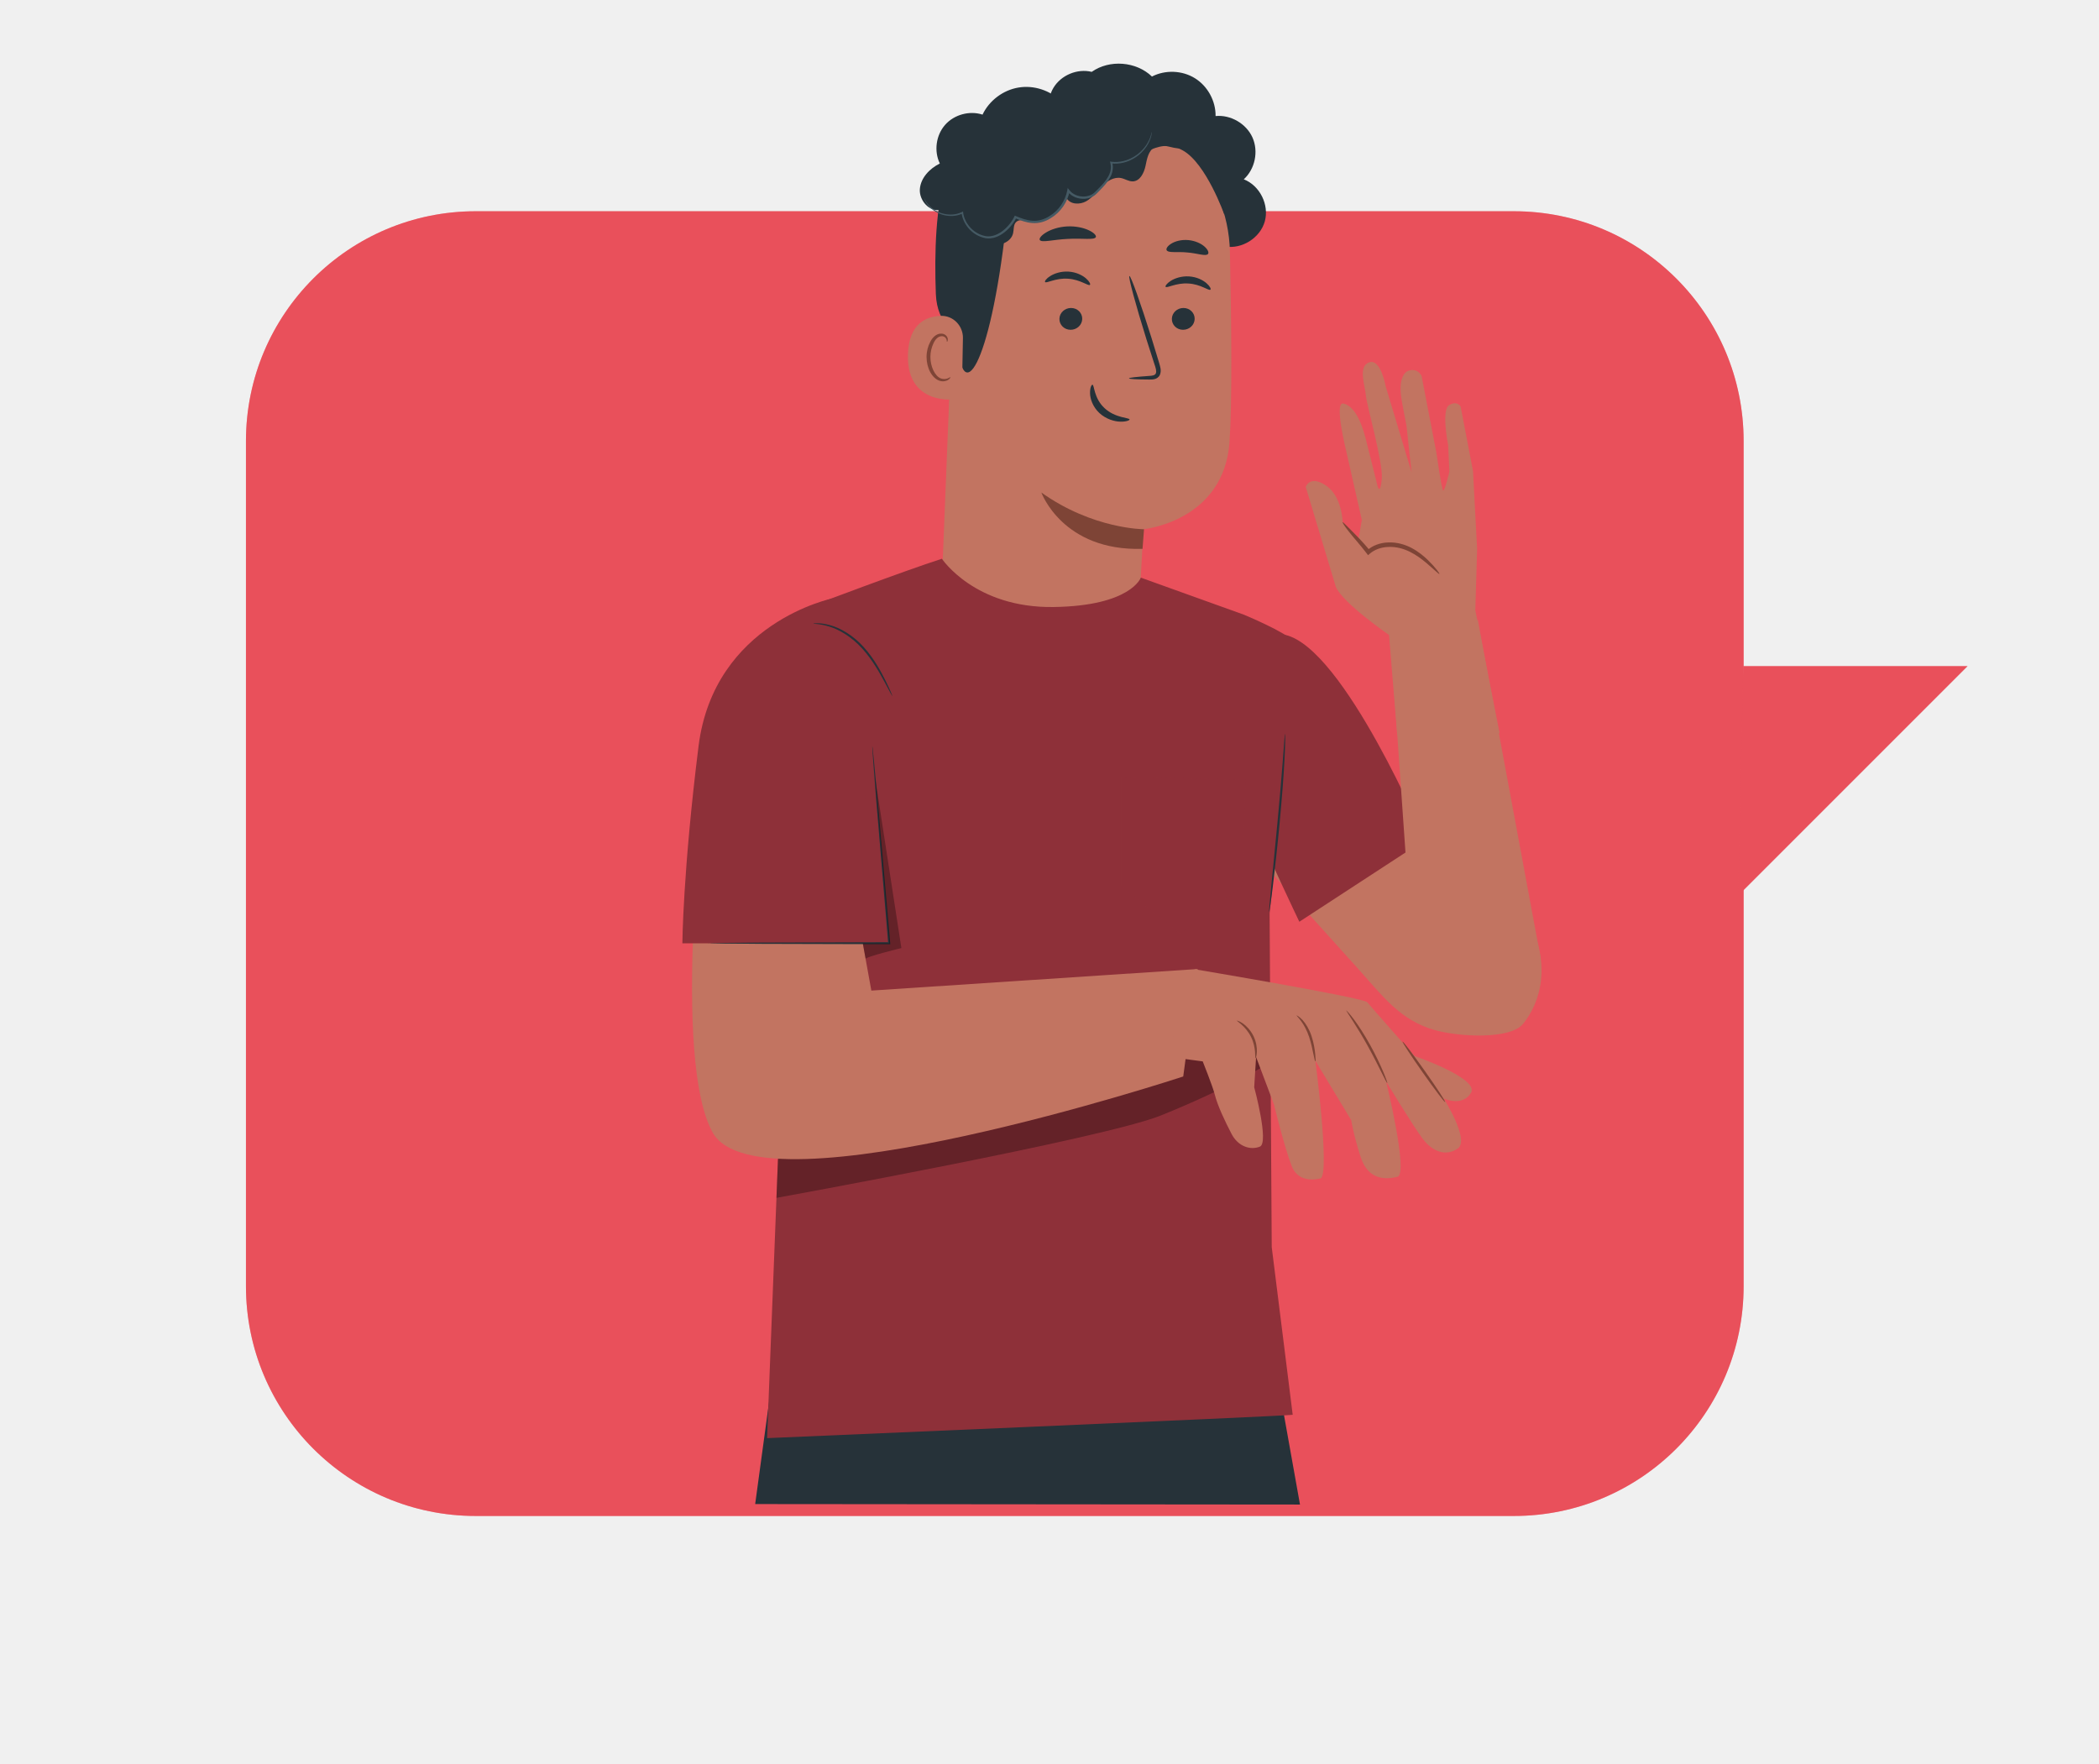
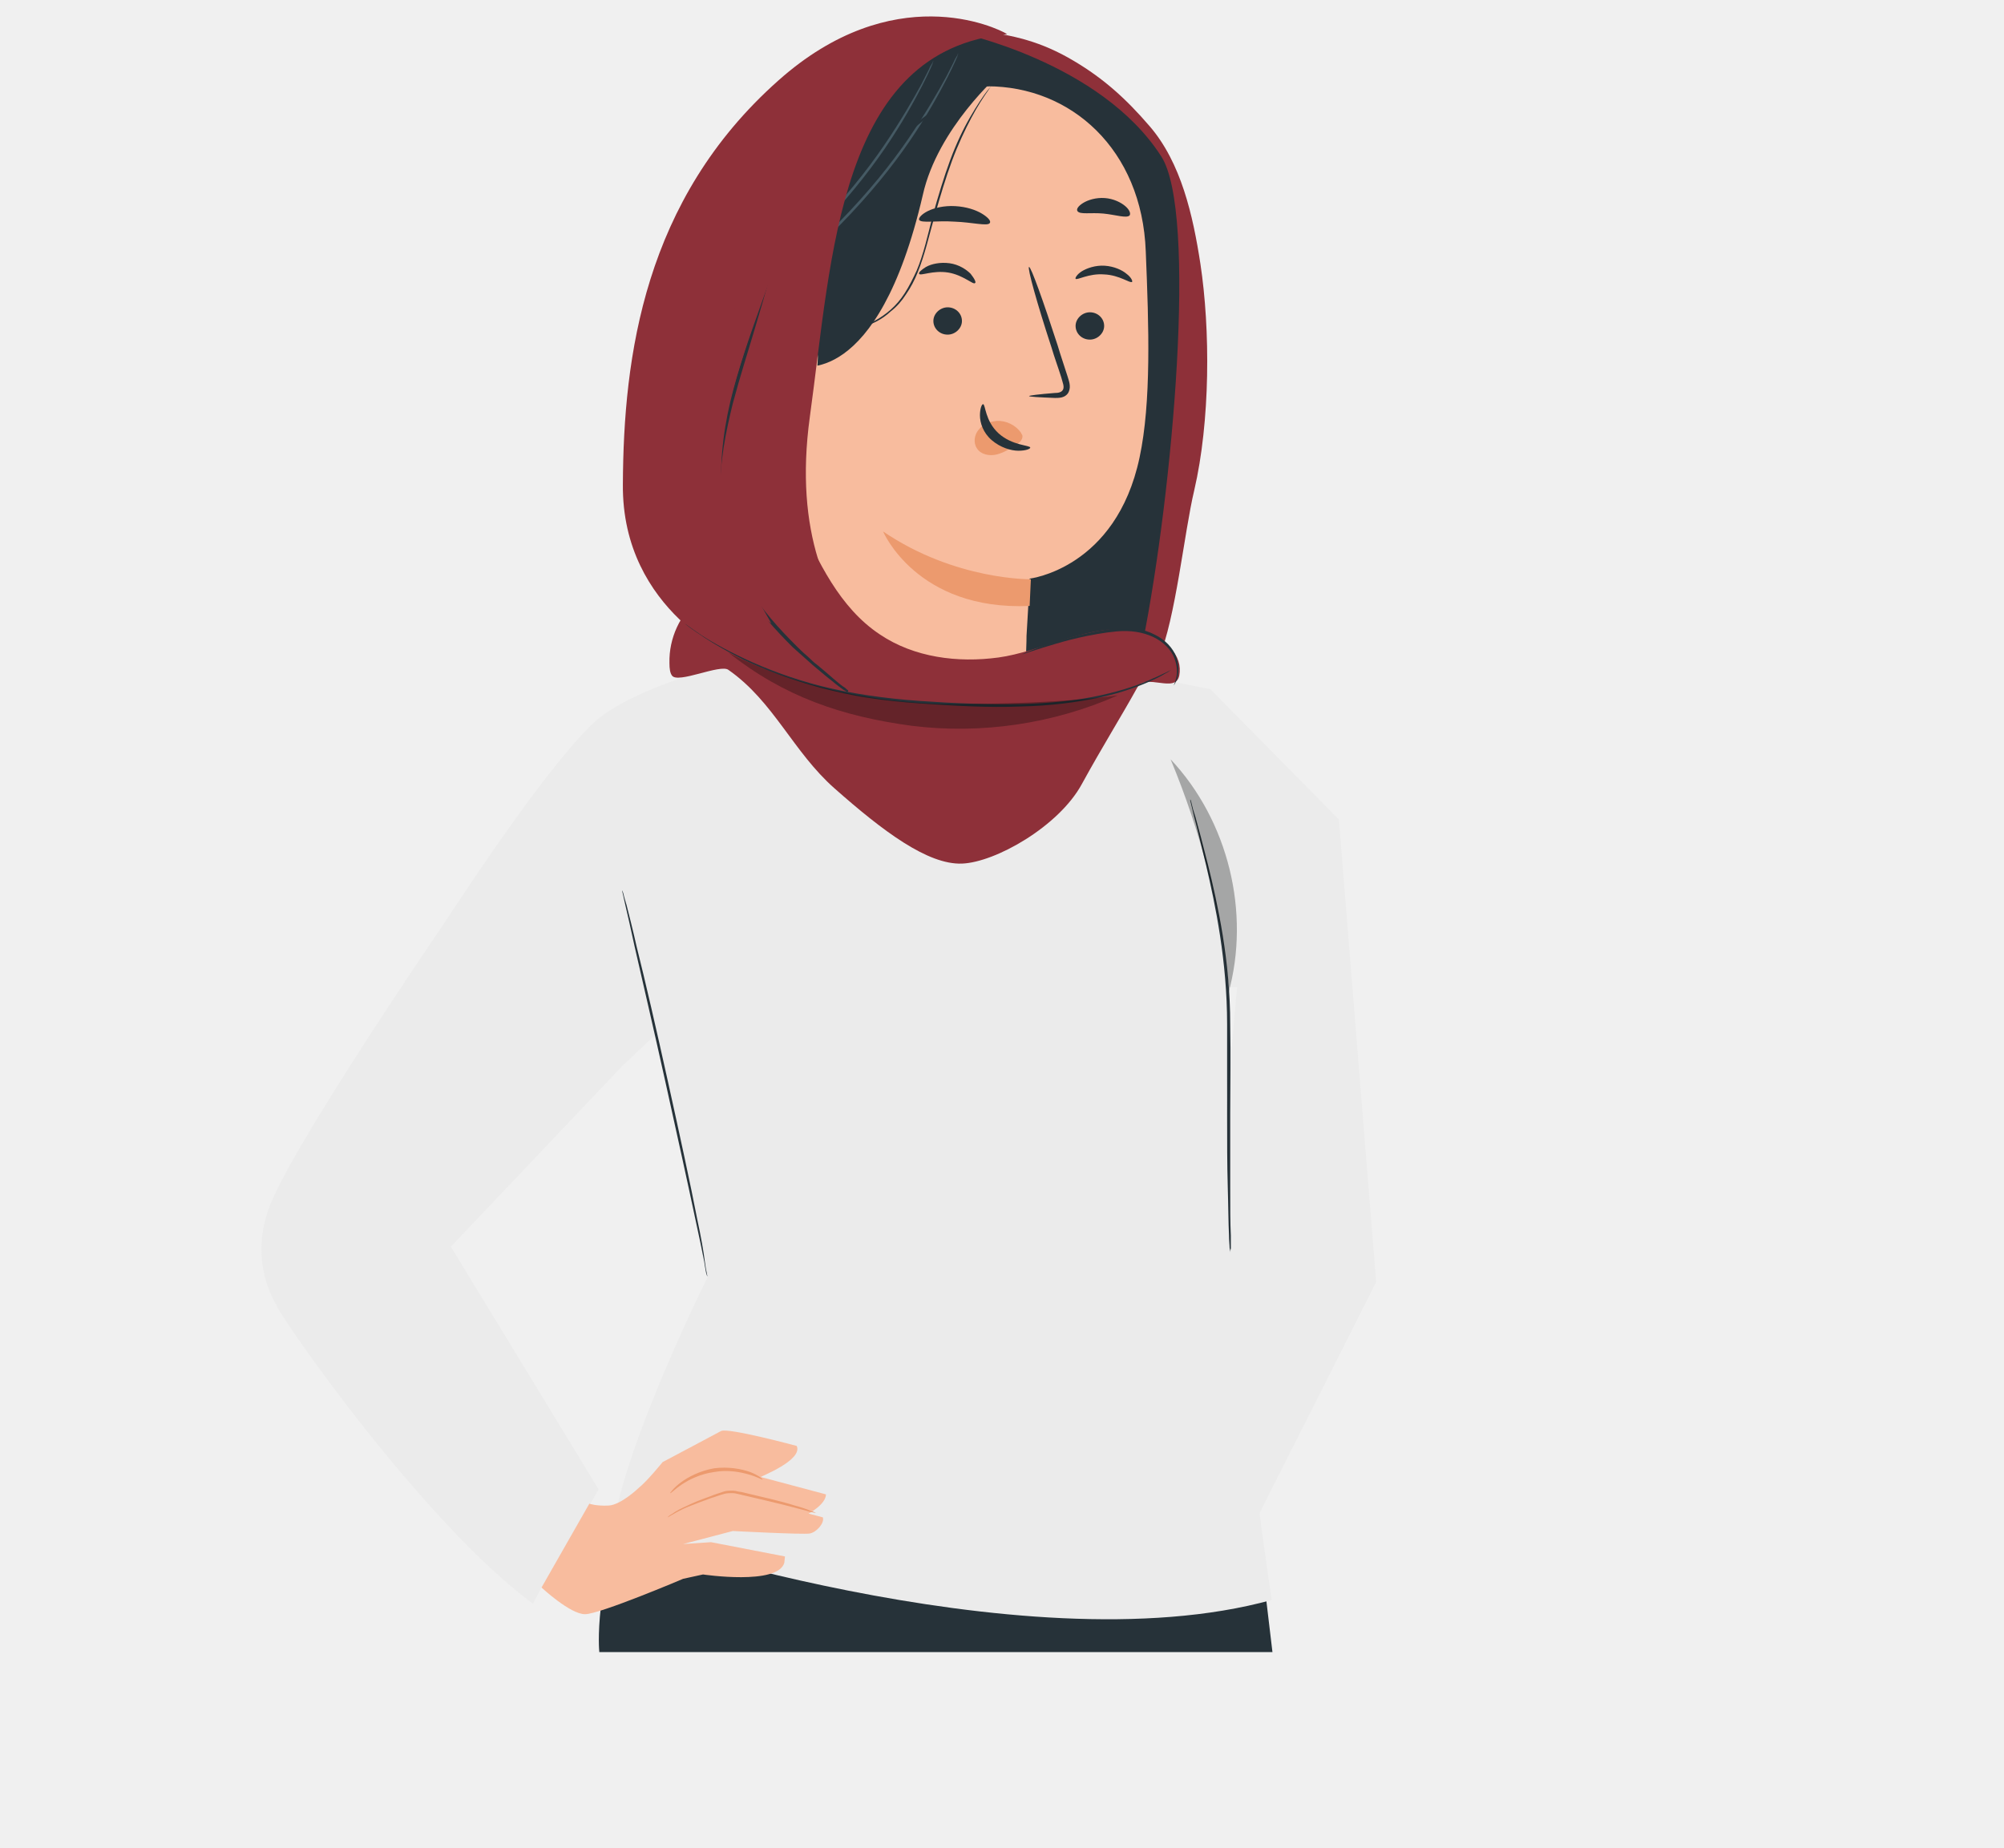
- <svg xmlns="http://www.w3.org/2000/svg" viewBox="0 0 354.33 297.64">
-   <defs>
-     <style>.c{fill:#e9505b;}.d{fill:#7e4436;}.e{fill:#c27461;}.f,.g{fill:#8e3039;}.h{fill:#455a64;}.i{fill:#263239;}.j,.g{opacity:.3;}.k{opacity:.4;}</style>
-   </defs>
-   <g id="a">
+ <svg xmlns="http://www.w3.org/2000/svg" version="1.1" x="0px" y="0px" viewBox="0 0 322.7 297.6" style="enable-background:new 0 0 322.7 297.6;" xml:space="preserve">
+   <style type="text/css">
+ 	.st0{fill:#834F45;}
+ 	.st1{fill:#263239;}
+ 	.st2{fill:#F8BC9E;}
+ 	.st3{fill:#EC9A6E;}
+ 	.st4{fill:#455A64;}
+ 	.st5{fill:#F5F4F5;}
+ 	.st6{fill:#E0E0E0;}
+ 	.st7{fill:none;stroke:#444C52;stroke-miterlimit:10;}
+ 	.st8{fill:#E9505B;}
+ 	.st9{opacity:0.4;}
+ 	.st10{fill:#010202;}
+ 	.st11{fill:#FBFBFB;}
+ 	.st12{opacity:0.3;}
+ 	.st13{fill:#EE7160;}
+ 	.st14{fill:#8E3039;}
+ 	.st15{fill:#EBEBEB;}
+ 	.st16{fill:#C27461;}
+ 	.st17{fill:#7E4436;}
+ 	.st18{opacity:0.3;fill:#8E3039;}
+ 	.st19{opacity:0.3;fill:#010202;}
+ 	.st20{fill:#5B342F;}
+ 	.st21{fill:#A56A5F;}
+ 	.st22{fill:#83544C;}
+ 	.st23{fill:#FFFFFF;}
+ </style>
+   <g id="Ebene_1">
    <g>
-       <rect class="c" x="41.52" y="35.66" width="252.82" height="220.25" rx="38.79" ry="38.79" />
-       <g class="k">
-         <rect class="c" x="41.52" y="35.66" width="252.82" height="220.25" rx="38.79" ry="38.79" />
-       </g>
-       <g>
-         <polygon class="c" points="294.28 112.45 332.14 112.45 293.42 151.17 294.28 112.45" />
-         <g class="k">
-           <polygon class="c" points="294.28 112.45 332.14 112.45 293.42 151.17 294.28 112.45" />
-         </g>
-       </g>
-     </g>
-     <polygon class="i" points="127.48 253.9 131.34 225.52 213.66 221.6 219.45 253.98 127.48 253.9" />
-     <path class="e" d="M204.61,136.19l24.7,27.4c4.08,4.52,7.02,8.64,12.88,10.29,4.1,1.16,12.75,1.64,14.93-1.06,2.99-3.7,4.85-10.09,.66-18.14-2.73-5.24-26.69-26.63-26.69-26.63l-26.47,8.13" />
-     <path class="f" d="M212.74,140.77c.14,1.35,6.6,14.83,6.6,14.83l21.2-13.83s-13.65-32.42-23.61-34.6l-4.19,33.61Z" />
-     <g>
-       <g>
-         <path class="e" d="M249.05,102.97l.3-10.3-.69-13.12-2.09-10.91s-.55-1.07-1.93-.26c-1.38,.81-.18,6.76-.18,6.76l.21,4.48s-.81,3.46-1.07,3.17c-.26-.29-1.12-6.34-1.12-6.34l-2.5-12.98s-.6-1.4-2.19-.9c-.89,.28-1.46,1.57-1.35,3.49,.11,1.92,.95,5.17,1.04,6.26,.09,1.09,.81,7.41,.81,7.41l-4.38-14.52s-.81-4.72-2.78-4.04c-1.97,.68-.65,4.07-.57,5.53,.09,1.47,2.94,11.35,2.7,14.11-.24,2.76-.68,1.38-.68,1.38,0,0-1.14-4.55-2.04-8.14-.9-3.59-2.26-5.66-3.81-5.93-1.55-.26,.53,8.05,.53,8.05l2.63,11.61-.65,3.7-2.59-3.33s-.08-4.36-2.8-6.18c-2.77-1.85-3.43,.23-3.43,.23l5.08,16.87c1.2,2.76,8.98,8.12,8.98,8.12l1.39,16.92,17.28-.34-4.11-20.79Z" />
-         <path class="d" d="M242.98,96.88c-.09,.08-.9-.75-2.31-1.94-1.38-1.14-3.57-2.74-6.32-2.61-1.21,.04-2.34,.46-3.12,1.14l-.29,.25-.25-.33c-1.11-1.46-2.3-2.74-3-3.66-.74-.92-1.11-1.53-1.03-1.58,.06-.03,.52,.46,1.36,1.29,.82,.87,2,1.96,3.28,3.57l-.54-.08c.9-.83,2.21-1.32,3.56-1.36,1.5-.07,2.92,.36,4.04,.97,1.13,.61,2,1.35,2.68,2,1.35,1.33,2.01,2.28,1.95,2.34Z" />
-       </g>
-       <polygon class="e" points="238.51 161.87 234.84 109.23 249.47 104.65 260.1 161.87 238.51 161.87" />
-     </g>
-     <g>
-       <path class="i" d="M206.8,41.61c2.86,.49,5.93-1.45,6.71-4.24,.78-2.79-.84-6.05-3.55-7.1,1.9-1.73,2.52-4.71,1.47-7.06-1.05-2.34-3.68-3.87-6.23-3.62,.04-2.53-1.33-5.05-3.48-6.38-2.15-1.34-5.01-1.45-7.26-.29-2.66-2.56-7.16-2.91-10.17-.79-2.43-.6-5.19,.56-6.47,2.71-1.28,2.15-.99,5.12,.7,6.98" />
-       <g>
-         <g>
-           <path class="e" d="M207.55,74.61c.46-6.5,.33-19.95,.07-32.12-.28-13.09-10.57-23.76-23.63-24.53l-1.3-.08c-14.05,0-21.9,11.92-21.52,25.96l-2.16,54.09,8.48,7.66c7.73,6.98,19.97,4.84,24.87-4.36h0l.66-11.89s13.58-1.3,14.54-14.75Z" />
-           <path class="d" d="M193.12,89.34s-8.62,.01-17.33-6.2c0,0,3.58,9.93,17.08,9.51l.25-3.31Z" />
-           <path class="i" d="M201.67,53.84c-.02,1.02-.9,1.84-1.97,1.83-1.06,0-1.9-.83-1.88-1.85,.02-1.02,.9-1.84,1.97-1.83,1.06,0,1.9,.83,1.88,1.85Z" />
-           <path class="i" d="M204.33,48.9c-.25,.24-1.64-.93-3.71-1.04-2.06-.15-3.64,.83-3.85,.56-.1-.12,.17-.56,.85-1,.68-.44,1.82-.84,3.1-.76,1.29,.08,2.34,.62,2.94,1.14,.61,.53,.8,.99,.67,1.1Z" />
-           <path class="i" d="M182.69,53.84c-.02,1.02-.91,1.84-1.97,1.83-1.06,0-1.9-.83-1.88-1.85,.02-1.02,.91-1.84,1.97-1.83,1.06,0,1.9,.83,1.88,1.85Z" />
-           <path class="i" d="M183.98,48.09c-.25,.24-1.65-.93-3.71-1.04-2.06-.15-3.64,.83-3.85,.56-.1-.12,.16-.56,.86-1,.68-.44,1.82-.84,3.1-.76,1.29,.08,2.34,.62,2.94,1.14,.61,.53,.8,.99,.67,1.1Z" />
-           <path class="i" d="M190.58,63.87c0-.12,1.3-.26,3.39-.41,.53-.02,1.04-.1,1.15-.45,.15-.37-.04-.96-.26-1.59-.42-1.31-.86-2.68-1.32-4.11-1.83-5.85-3.12-10.65-2.89-10.72,.24-.07,1.91,4.61,3.74,10.47,.44,1.44,.86,2.82,1.26,4.13,.16,.61,.47,1.31,.15,2.09-.17,.39-.57,.65-.91,.72-.34,.08-.64,.07-.9,.07-2.1-.01-3.4-.08-3.4-.2Z" />
-           <path class="i" d="M184.41,64.94c.34,0,.21,2.25,2.04,3.95,1.82,1.71,4.23,1.6,4.23,1.92,.02,.14-.56,.4-1.57,.37-.99-.02-2.42-.43-3.54-1.47-1.11-1.05-1.54-2.38-1.56-3.3-.03-.94,.25-1.49,.41-1.46Z" />
-           <path class="i" d="M184.99,40.02c-.24,.55-2.29,.16-4.73,.31-2.45,.1-4.45,.7-4.74,.17-.13-.25,.24-.76,1.07-1.26,.82-.5,2.1-.94,3.56-1.02,1.47-.07,2.79,.24,3.65,.65,.87,.41,1.29,.88,1.19,1.14Z" />
-           <path class="i" d="M203.93,42.87c-.39,.45-1.79-.12-3.5-.25-1.71-.18-3.18,.13-3.49-.38-.13-.25,.12-.7,.78-1.11,.65-.41,1.72-.71,2.89-.6,1.17,.11,2.17,.59,2.74,1.11,.58,.52,.75,1.01,.57,1.23Z" />
-           <path class="i" d="M206.68,36.24s-3.05-8.64-7-10.84c-4.78-2.67-7.22,2.6-11.83,1.02-4.61-1.59-9.17-4.15-14.18-.81-5.48,3.66-3.19,6.59-3.86,12.54-2.74,24.13-7.57,30.72-8.15,19.24-.06-1.26-3.47-2.46-3.68-7.76-.26-6.88-.04-15.21,1.78-19.98,1.53-4.02,4.03-6.71,8.4-9.58,6.9-4.53,15.98-4.1,22.11-3.12,6.13,.98,17.59,8.78,16.41,19.3Z" />
-           <path class="e" d="M162.55,57.07c.04-2.08-1.66-3.83-3.74-3.75-2.52,.09-5.4,1.35-5.54,6.55-.25,9.22,9.06,7.57,9.08,7.3,.02-.18,.13-6.24,.2-10.1Z" />
-           <path class="d" d="M160.44,63.64s-.16,.11-.44,.23c-.27,.11-.73,.19-1.2,0-.96-.38-1.74-1.95-1.74-3.61,0-.84,.2-1.63,.51-2.29,.3-.67,.75-1.13,1.24-1.2,.49-.1,.83,.2,.94,.47,.12,.26,.05,.44,.1,.46,.03,.02,.2-.15,.14-.53-.03-.18-.14-.4-.35-.59-.22-.19-.54-.29-.88-.26-.71,.03-1.37,.67-1.72,1.38-.39,.72-.63,1.61-.63,2.55,0,1.86,.91,3.62,2.23,4.04,.64,.19,1.19,0,1.48-.2,.29-.22,.35-.42,.31-.44Z" />
-         </g>
-         <path class="i" d="M163.78,39.25c1.15,.89,2.36,1.8,3.79,2.03,1.43,.23,3.13-.5,3.45-1.91,.15-.63,.03-1.39,.48-1.86,.54-.56,1.45-.32,2.22-.19,2.66,.44,5.51-1.29,6.34-3.85,.62,1.06,2.22,1.11,3.29,.51,1.07-.6,1.8-1.65,2.66-2.53s2.05-1.64,3.25-1.39c.67,.14,1.29,.58,1.97,.56,1.21-.04,1.89-1.42,2.14-2.6,.25-1.19,.48-2.58,1.54-3.17,.98-.55,2.19-.13,3.29,.1,1.1,.23,2.55,.05,2.9-1.02,.18-.56-.03-1.18-.31-1.69-1.3-2.34-4.36-3.53-6.9-2.67-.72-3.09-3.42-5.63-6.56-6.15-3.13-.52-6.51,1.01-8.19,3.71-1.84-1.88-4.62-2.79-7.22-2.35-2.59,.43-4.93,2.19-6.06,4.57-2.2-.72-4.81,0-6.33,1.74-1.53,1.75-1.89,4.42-.88,6.51-1.71,.85-3.22,2.41-3.37,4.31-.15,1.9,1.6,3.91,3.46,3.52-.83,1.44-.34,3.49,1.04,4.4,1.39,.91,3.46,.55,4.45-.78" />
-         <path class="h" d="M194.44,22.3s0,.06-.01,.17c-.02,.11-.04,.28-.09,.49-.11,.42-.32,1.04-.77,1.73-.46,.68-1.15,1.46-2.17,2.05-1,.6-2.35,1.02-3.83,.85l.17-.19c.24,.8,.11,1.74-.33,2.53-.42,.8-1.05,1.5-1.71,2.17-.34,.32-.64,.71-1.09,1-.44,.28-.96,.42-1.49,.46-1.05,.07-2.2-.32-2.9-1.24l.35-.08c-.34,1.82-1.49,3.58-3.21,4.6-.91,.58-2.02,.9-3.08,.81-1.06-.07-2.04-.44-2.94-.83l.25-.09c-.56,1.11-1.38,2.05-2.34,2.71-.95,.67-2.18,1.02-3.26,.68-2.14-.59-3.48-2.48-3.67-4.2l.2,.11c-1.11,.52-2.27,.51-3.19,.28-.93-.23-1.64-.68-2.15-1.11-.5-.44-.79-.88-.96-1.18-.15-.31-.22-.49-.21-.49,.05-.04,.26,.72,1.27,1.56,.5,.4,1.2,.82,2.1,1.01,.88,.21,1.98,.19,3.01-.31l.18-.09,.02,.2c.2,1.6,1.49,3.37,3.48,3.89,.98,.29,2.06-.02,2.96-.65,.9-.63,1.68-1.53,2.2-2.57l.08-.17,.17,.07c.89,.38,1.83,.73,2.81,.79,.98,.08,1.97-.21,2.84-.76,1.62-.96,2.7-2.62,3.03-4.34l.08-.43,.27,.35c.59,.78,1.62,1.15,2.56,1.09,.47-.03,.93-.15,1.32-.39,.38-.23,.69-.61,1.03-.93,.66-.66,1.27-1.33,1.67-2.07,.42-.73,.54-1.56,.34-2.29l-.06-.22,.23,.03c1.4,.18,2.69-.2,3.67-.76,.99-.55,1.68-1.29,2.15-1.94,.92-1.34,.95-2.32,1.01-2.29Z" />
-       </g>
-     </g>
-     <g>
-       <path class="f" d="M214.32,154.19l.97-9.8,3.38-35.94c-1.74-1.83-8.73-4.7-8.73-4.7l-17.36-6.24s-1.66,4.77-14.71,4.96c-13.34,.2-18.87-8.15-18.87-8.15-6.67,2.15-21.22,7.67-21.22,7.67l-4.97,46.75-.25,15.43-3.07,78.6s87.42-3.71,88.73-3.94l-3.54-28.3-.36-56.34Z" />
-       <polygon class="g" points="189.23 131.12 189.23 149.51 199.24 157.68 209.67 149.59 210.25 131.63 189.23 131.12" />
-     </g>
-     <path class="j" d="M131.33,195.68l-.26,6.53s55.22-10.01,64.87-13.9c11.91-4.8,18.3-8.87,18.3-8.87l.2-4.98-83.12,21.22Z" />
-     <path class="e" d="M135.16,105.92s-12.45,1.99-15.02,17.86c-1.65,10.24-6.66,55.32,.19,67.44,7.92,14.02,79.41-9.5,79.41-9.5l2.44-18.14-55.09,3.64-6.92-38.24-5.01-23.07Z" />
-     <path class="f" d="M115.19,159.24h34.91l-9.55-58.23s-20.01,4.05-22.63,24.96c-2.64,21.09-2.73,33.27-2.73,33.27Z" />
-     <path class="i" d="M119.58,159.24s.05-.01,.16-.02l.46-.02c.43,0,1.02-.02,1.76-.03,1.57-.01,3.78-.03,6.51-.06,5.53-.01,13.15-.03,21.64-.06l-.18,.19c-.04-.45-.08-.94-.12-1.43-.73-8.78-1.4-16.73-1.88-22.52-.22-2.86-.4-5.18-.53-6.83-.05-.78-.09-1.4-.13-1.86,0-.19-.02-.35-.02-.48,0-.11,0-.17,0-.17s.02,.05,.03,.16l.06,.48c.05,.45,.11,1.07,.19,1.85,.15,1.64,.37,3.96,.64,6.82,.51,5.79,1.21,13.73,1.98,22.51,.04,.49,.08,.98,.12,1.43l.02,.19h-.2c-8.48-.02-16.1-.04-21.64-.06-2.73-.02-4.94-.04-6.51-.06-.74-.01-1.33-.02-1.76-.03l-.46-.02c-.1,0-.16-.01-.16-.02Z" />
-     <path class="i" d="M216.93,123.86s.03,.42,.02,1.19c0,.77-.06,1.87-.12,3.24-.14,2.73-.43,6.5-.82,10.65-.39,4.16-.81,7.91-1.14,10.63-.16,1.36-.31,2.45-.42,3.21-.11,.76-.18,1.17-.21,1.17-.02,0,0-.43,.07-1.19,.08-.82,.18-1.91,.3-3.22,.27-2.78,.63-6.51,1.03-10.63,.39-4.15,.72-7.91,.92-10.64,.1-1.32,.18-2.41,.24-3.23,.06-.76,.1-1.18,.12-1.18Z" />
-     <path class="i" d="M150.65,117.52s-.16-.22-.39-.65c-.27-.5-.59-1.1-.97-1.81-.83-1.52-1.99-3.64-3.75-5.59-1.76-1.95-3.87-3.19-5.51-3.69-1.64-.52-2.74-.44-2.74-.52,0-.02,.27-.06,.76-.05,.49,0,1.2,.09,2.05,.32,1.7,.45,3.9,1.69,5.7,3.7,1.8,2,2.93,4.17,3.71,5.72,.38,.78,.68,1.42,.87,1.87,.19,.45,.29,.7,.27,.71Z" />
-     <path class="j" d="M146.12,161.87c-.06-.34,6.04-1.83,6.04-1.83l-4.46-28.92,2.41,28.12h-4.46l.48,2.63Z" />
-     <g>
-       <path class="e" d="M201.68,163.62s28.49,4.78,29.13,5.57,7.96,9.07,7.96,9.07c0,0,10.98,3.78,9.55,6.21-1.43,2.43-4.62,.96-4.62,.96,0,0,4.46,7,2.39,8.44-2.07,1.43-4.3,.48-5.89-1.59-1.59-2.07-6.21-9.71-6.21-9.71,0,0,3.82,15.6,1.91,16.08-1.91,.48-4.93,.64-6.21-3.34-1.27-3.98-1.59-6.21-1.59-6.21l-6.05-10.03s2.39,18.31,.96,19.82c0,0-3.66,1.19-4.93-1.99s-3.02-10.46-3.02-10.46l-3.02-8-.32,5.09s2.55,9.39,.96,10.03c-1.59,.64-3.66,0-4.78-2.14-1.11-2.15-2.34-4.68-2.87-6.77-.31-1.24-2-5.48-2-5.48l-6.05-.8,4.71-14.73Z" />
-       <path class="d" d="M236.76,175.83c.1-.07,1.79,2.16,3.78,4.98,1.99,2.82,3.52,5.17,3.42,5.24-.1,.07-1.79-2.16-3.78-4.99-1.99-2.82-3.52-5.17-3.42-5.24Z" />
-       <path class="d" d="M227.27,170.56s.58,.56,1.33,1.59c.76,1.03,1.73,2.52,2.68,4.23,.95,1.71,1.7,3.32,2.2,4.5,.5,1.18,.76,1.93,.7,1.95-.06,.02-.41-.68-.98-1.82-.57-1.14-1.36-2.72-2.3-4.42-.94-1.7-1.86-3.2-2.55-4.27-.69-1.07-1.13-1.73-1.08-1.77Z" />
-       <path class="d" d="M218.88,171.4s.47,.2,1.01,.8c.54,.59,1.13,1.55,1.51,2.7,.38,1.15,.54,2.24,.62,3.01,.08,.78,.09,1.26,.03,1.27-.06,0-.18-.46-.33-1.22-.16-.76-.36-1.81-.73-2.92-.37-1.11-.88-2.03-1.34-2.65-.45-.62-.81-.94-.77-.99Z" />
-       <path class="d" d="M208.77,172.27s.45,.08,1.03,.49c.58,.4,1.29,1.12,1.78,2.1,.49,.98,.62,1.99,.59,2.69-.03,.71-.18,1.13-.23,1.11-.13,0,.17-1.76-.75-3.61-.91-1.86-2.49-2.69-2.41-2.79Z" />
+       <path class="st14" d="M193.3,42.5c-1.2-7.8-3.1-16.3-8.2-22.2c-3.7-4.3-7.3-7.6-12.2-10.5c-5.2-3.1-9.8-4.2-15.3-4.8l-3.7,3.2    c11.7,2.8,21.8,10.9,27.8,21.4c6,10.4,7.9,23,5.9,34.9c-1.3,7.8-4.1,15.2-6.2,22.8c-2.1,7.6-3.6,15.6-2.1,23.3    c6.4-2.5,4.6,1.7,7.3-4.6c2.7-6.3,4.1-20.3,5.7-27C194.9,67.8,194.9,53.1,193.3,42.5z" />
+       <g>
+         <g>
+           <path class="st1" d="M187,25.2c-9.8-15.3-32.8-20-32.8-20c-33.7-2.4-39.7,23.5-43.1,47c-2.1,14.6,5.7,60.4,5.7,60.4l8.2,3      l54.2,0c0-1,3.8-9.3,4.8-12C188.9,79,192.8,34.2,187,25.2z" />
+           <polygon class="st1" points="188.5,105.9 188.5,105.9 188.5,105.9     " />
+         </g>
+         <path class="st2" d="M159,13.9l-2.1-2l-22.8,9.2c-3.3,0.2-5.9,2.9-6,6.1l0.2,74.1c0,5,1,9.4,4,13.4l3.2,4.2     c7.3,9.6,22.3,8.8,28-1.8c0.4-0.7,0.7-1.4,0.8-1.9c0.1-0.7,0.3-1.1,0.3-1.7c0.7-6,0.7-11.1,0.7-11.1c0.4-6.5,0.5-9.2,0.5-9.2     c0,0,13.9-1.6,17.7-19.5c1.9-8.9,1.5-21.1,1-33.2C183.9,24,172.4,13.9,159,13.9z" />
+         <g>
+           <g>
+             <g>
+               <g>
+                 <g>
+                   <g>
+                     <g>
+                       <g>
+                         <g>
+                           <g>
+                             <g>
+                               <g>
+                                 <g>
+                                   <g>
+                                     <g>
+                                       <path class="st1" d="M154.9,51.7c0,1.2-1.1,2.2-2.3,2.2c-1.3,0-2.3-1-2.3-2.2c0-1.2,1.1-2.2,2.3-2.2                    C153.9,49.5,154.9,50.5,154.9,51.7z" />
+                                     </g>
+                                   </g>
+                                 </g>
+                               </g>
+                             </g>
+                           </g>
+                         </g>
+                       </g>
+                     </g>
+                   </g>
+                 </g>
+               </g>
+             </g>
+           </g>
+           <g>
+             <g>
+               <g>
+                 <g>
+                   <g>
+                     <g>
+                       <g>
+                         <g>
+                           <g>
+                             <g>
+                               <g>
+                                 <g>
+                                   <g>
+                                     <g>
+                                       <path class="st1" d="M177.8,52.5c0,1.2-1.1,2.2-2.3,2.2c-1.3,0-2.3-1-2.3-2.2c0-1.2,1.1-2.2,2.3-2.2                    C176.8,50.3,177.8,51.3,177.8,52.5z" />
+                                     </g>
+                                   </g>
+                                 </g>
+                               </g>
+                             </g>
+                           </g>
+                         </g>
+                       </g>
+                     </g>
+                   </g>
+                 </g>
+               </g>
+             </g>
+           </g>
+           <g>
+             <g>
+               <g>
+                 <g>
+                   <g>
+                     <g>
+                       <g>
+                         <g>
+                           <g>
+                             <g>
+                               <g>
+                                 <g>
+                                   <g>
+                                     <g>
+                                       <g>
+                                         <path class="st1" d="M182.3,45.4c-0.3,0.3-2-1.1-4.5-1.2c-2.5-0.2-4.4,1-4.6,0.7c-0.1-0.1,0.2-0.7,1-1.2                     c0.8-0.5,2.2-1,3.7-0.9c1.5,0.1,2.8,0.7,3.5,1.3C182.2,44.7,182.4,45.3,182.3,45.4z" />
+                                       </g>
+                                     </g>
+                                   </g>
+                                 </g>
+                               </g>
+                             </g>
+                           </g>
+                         </g>
+                       </g>
+                     </g>
+                   </g>
+                 </g>
+               </g>
+             </g>
+           </g>
+         </g>
+         <g>
+           <g>
+             <g>
+               <g>
+                 <g>
+                   <g>
+                     <g>
+                       <g>
+                         <g>
+                           <g>
+                             <g>
+                               <g>
+                                 <g>
+                                   <g>
+                                     <g>
+                                       <g>
+                                         <path class="st1" d="M157,45.6c-0.3,0.3-1.9-1.3-4.3-1.7c-2.5-0.4-4.5,0.6-4.7,0.2c-0.1-0.2,0.3-0.6,1.1-1.1                     c0.9-0.5,2.3-0.8,3.8-0.6c1.5,0.2,2.7,1,3.4,1.7C157,45,157.2,45.5,157,45.6z" />
+                                       </g>
+                                     </g>
+                                   </g>
+                                 </g>
+                               </g>
+                             </g>
+                           </g>
+                         </g>
+                       </g>
+                     </g>
+                   </g>
+                 </g>
+               </g>
+             </g>
+           </g>
+         </g>
+         <g>
+           <g>
+             <g>
+               <g>
+                 <g>
+                   <g>
+                     <g>
+                       <g>
+                         <g>
+                           <g>
+                             <g>
+                               <g>
+                                 <g>
+                                   <g>
+                                     <g>
+                                       <path class="st1" d="M165.7,63.8c0-0.1,1.6-0.3,4.1-0.5c0.6,0,1.2-0.1,1.4-0.6c0.2-0.5-0.1-1.1-0.3-1.9                    c-0.5-1.6-1.1-3.2-1.6-4.9c-2.3-7-3.9-12.8-3.6-12.9c0.3-0.1,2.3,5.5,4.6,12.6c0.5,1.7,1.1,3.4,1.6,5                    c0.2,0.7,0.6,1.6,0.2,2.5c-0.2,0.5-0.7,0.8-1.1,0.9c-0.4,0.1-0.8,0.1-1.1,0.1C167.3,64,165.7,63.9,165.7,63.8z" />
+                                     </g>
+                                   </g>
+                                 </g>
+                               </g>
+                             </g>
+                           </g>
+                         </g>
+                       </g>
+                     </g>
+                   </g>
+                 </g>
+               </g>
+             </g>
+           </g>
+         </g>
+         <g>
+           <g>
+             <g>
+               <g>
+                 <g>
+                   <g>
+                     <g>
+                       <g>
+                         <g>
+                           <g>
+                             <g>
+                               <g>
+                                 <g>
+                                   <g>
+                                     <path class="st3" d="M166,93.3c0,0-12.2,0.2-23.8-7.7c0,0,5.4,12.8,23.6,12L166,93.3z" />
+                                   </g>
+                                 </g>
+                               </g>
+                             </g>
+                           </g>
+                         </g>
+                       </g>
+                     </g>
+                   </g>
+                 </g>
+               </g>
+             </g>
+           </g>
+         </g>
+         <g>
+           <g>
+             <g>
+               <g>
+                 <g>
+                   <g>
+                     <g>
+                       <g>
+                         <g>
+                           <g>
+                             <g>
+                               <g>
+                                 <g>
+                                   <g>
+                                     <path class="st3" d="M164.4,69.7c-0.8-1.2-2.4-2-3.9-1.9c-1.1,0.1-2.2,0.5-2.9,1.4c-0.7,0.8-0.9,2.1-0.3,3                   c0.6,1,2,1.3,3.2,1c1.2-0.3,2.3-1,3.3-1.7c0.3-0.2,0.6-0.4,0.7-0.7c0.2-0.3,0.2-0.7,0-0.9" />
+                                   </g>
+                                 </g>
+                               </g>
+                             </g>
+                           </g>
+                         </g>
+                       </g>
+                     </g>
+                   </g>
+                 </g>
+               </g>
+             </g>
+           </g>
+         </g>
+         <g>
+           <g>
+             <g>
+               <g>
+                 <g>
+                   <g>
+                     <g>
+                       <g>
+                         <g>
+                           <g>
+                             <g>
+                               <g>
+                                 <g>
+                                   <g>
+                                     <g>
+                                       <path class="st1" d="M158.3,65.1c0.4,0,0.3,2.7,2.5,4.7c2.2,2,5.1,1.9,5.1,2.3c0,0.2-0.7,0.5-1.9,0.5                    c-1.2,0-2.9-0.5-4.3-1.7c-1.4-1.2-1.9-2.8-1.9-4C157.8,65.8,158.1,65.1,158.3,65.1z" />
+                                     </g>
+                                   </g>
+                                 </g>
+                               </g>
+                             </g>
+                           </g>
+                         </g>
+                       </g>
+                     </g>
+                   </g>
+                 </g>
+               </g>
+             </g>
+           </g>
+         </g>
+         <g>
+           <g>
+             <g>
+               <g>
+                 <g>
+                   <g>
+                     <g>
+                       <g>
+                         <g>
+                           <g>
+                             <g>
+                               <path class="st1" d="M159.4,35.9c-0.3,0.6-2.8-0.1-5.7-0.2c-2.9-0.2-5.4,0.3-5.7-0.3c-0.1-0.3,0.4-0.9,1.4-1.4                c1-0.5,2.6-0.9,4.4-0.8c1.8,0.1,3.3,0.6,4.3,1.2C159.1,35,159.6,35.6,159.4,35.9z" />
+                             </g>
+                           </g>
+                         </g>
+                       </g>
+                     </g>
+                   </g>
+                 </g>
+               </g>
+             </g>
+           </g>
+         </g>
+         <g>
+           <g>
+             <g>
+               <g>
+                 <g>
+                   <g>
+                     <g>
+                       <g>
+                         <g>
+                           <g>
+                             <g>
+                               <path class="st1" d="M181.9,34.7c-0.5,0.5-2.2-0.1-4.2-0.3c-2.1-0.2-3.8,0.2-4.2-0.4c-0.2-0.3,0.1-0.8,0.9-1.3                c0.8-0.5,2.1-0.9,3.5-0.8c1.4,0.1,2.6,0.7,3.3,1.3C181.9,33.8,182.1,34.4,181.9,34.7z" />
+                             </g>
+                           </g>
+                         </g>
+                       </g>
+                     </g>
+                   </g>
+                 </g>
+               </g>
+             </g>
+           </g>
+         </g>
+         <path class="st1" d="M128.6,58.9c0,0,12.7,4,20-27.5C151,20.6,161,11.9,161,11.9l-4-1.2c0,0-25.1,7.1-25.6,7.4     c-0.4,0.3-6.3,13-6.3,13L128.6,58.9z" />
+         <g>
+           <g>
+             <g>
+               <path class="st2" d="M131.7,57.7c0.1-1.3-1.3-4.6-2.6-4.9c-3.5-0.7-9.9-0.8-10.4,8.2c-0.7,12.3,11.8,10.5,11.8,10.1        C130.5,70.9,131.5,62.3,131.7,57.7z" />
+             </g>
+           </g>
+         </g>
+         <g>
+           <g>
+             <g>
+               <g>
+                 <path class="st3" d="M127,66.3c-0.1,0-0.2,0.1-0.6,0.3c-0.4,0.1-1,0.2-1.6-0.1c-1.3-0.6-2.2-2.7-2.2-4.9c0-1.1,0.3-2.2,0.8-3         c0.4-0.9,1-1.5,1.7-1.6c0.7-0.1,1.1,0.3,1.2,0.7c0.1,0.4,0.1,0.6,0.1,0.6c0,0,0.3-0.2,0.2-0.7c0-0.2-0.2-0.5-0.4-0.8         c-0.3-0.3-0.7-0.4-1.2-0.4c-1,0-1.9,0.8-2.3,1.8c-0.5,0.9-0.9,2.1-0.9,3.4c-0.1,2.5,1.1,4.9,2.8,5.5c0.9,0.3,1.6,0.1,2-0.2         C126.9,66.6,127,66.3,127,66.3z" />
+               </g>
+             </g>
+           </g>
+         </g>
+         <path class="st1" d="M137.2,52.8c0,0,0.7,0,1.8-0.4c1.2-0.3,2.8-1.1,4.4-2.5c0.8-0.7,1.6-1.6,2.3-2.7c0.7-1.1,1.3-2.3,1.9-3.6     c1.1-2.6,1.8-5.7,2.6-8.9c0.9-3.2,1.8-6.2,2.8-8.9c1-2.7,2.1-5,3.2-6.9c1.1-1.9,2.1-3.4,2.8-4.3c0.4-0.5,0.7-0.8,0.9-1.1     c0.2-0.2,0.3-0.4,0.3-0.4c0,0-0.1,0.1-0.3,0.4c-0.2,0.3-0.5,0.6-0.8,1.1c-0.7,1-1.7,2.5-2.7,4.4c-1,1.9-2.1,4.2-3.1,6.9     c-1,2.7-1.9,5.7-2.8,8.9c-0.9,3.2-1.6,6.3-2.7,9c-0.5,1.3-1.2,2.6-1.9,3.6c-0.7,1.1-1.5,2-2.4,2.7c-1.6,1.5-3.3,2.2-4.5,2.5     C137.9,52.9,137.2,52.8,137.2,52.8z" />
+         <path class="st4" d="M118.2,104.1c0,0,0.3-1.5,0.3-4.3c0-2.8-0.3-6.8-1.2-11.7c-0.4-2.4-0.9-5.1-1.4-8c-0.5-2.9-0.9-5.9-1.1-9.2     c-0.2-3.3,0-6.7,0.7-10.2c0.4-1.7,1-3.4,1.7-5.1c0.8-1.7,1.8-3.2,2.9-4.7c2.3-3,5.1-5.4,7.7-7.8c2.7-2.3,5.3-4.6,7.6-7     c4.6-4.7,8.3-9.3,11.1-13.4c2.8-4.1,4.7-7.6,6-10.1c0.6-1.2,1.1-2.2,1.4-2.9c0.1-0.3,0.3-0.6,0.3-0.8c0.1-0.2,0.1-0.3,0.1-0.3     c0,0-0.1,0.1-0.1,0.2c-0.1,0.2-0.2,0.4-0.4,0.7c-0.3,0.7-0.8,1.6-1.4,2.8c-1.3,2.4-3.3,5.9-6.1,10c-2.8,4.1-6.5,8.7-11.1,13.4     c-2.3,2.3-4.9,4.6-7.6,6.9c-2.7,2.3-5.5,4.8-7.8,7.8c-1.2,1.5-2.2,3.1-2.9,4.8c-0.8,1.7-1.3,3.4-1.7,5.2c-0.8,3.5-0.9,7-0.7,10.3     c0.2,3.3,0.6,6.4,1.1,9.2c0.5,2.9,1,5.5,1.5,8c0.9,4.9,1.3,8.9,1.3,11.6c0,1.4,0,2.5-0.1,3.2c0,0.4,0,0.6-0.1,0.8     C118.2,104,118.2,104.1,118.2,104.1z" />
+         <path class="st4" d="M114.2,105.3c0,0,0.3-1.5,0.3-4.3c0-2.8-0.3-6.8-1.2-11.7c-0.4-2.4-0.9-5.1-1.4-8c-0.5-2.9-0.9-5.9-1.1-9.2     c-0.2-3.3,0-6.7,0.7-10.2c0.4-1.7,1-3.4,1.7-5.1c0.8-1.7,1.8-3.2,2.9-4.7c2.3-3,5.1-5.4,7.7-7.8c2.7-2.3,5.3-4.6,7.6-7     c4.6-4.7,8.3-9.3,11.1-13.4c2.8-4.1,4.7-7.6,6-10.1c0.6-1.2,1.1-2.2,1.4-2.9c0.1-0.3,0.3-0.6,0.3-0.8c0.1-0.2,0.1-0.3,0.1-0.3     c0,0-0.1,0.1-0.1,0.2c-0.1,0.2-0.2,0.4-0.4,0.7c-0.3,0.7-0.8,1.6-1.4,2.8c-1.3,2.4-3.3,5.9-6.1,10c-2.8,4.1-6.5,8.7-11.1,13.4     c-2.3,2.3-4.9,4.6-7.6,6.9c-2.7,2.3-5.5,4.8-7.8,7.8c-1.2,1.5-2.2,3.1-2.9,4.8c-0.8,1.7-1.3,3.4-1.7,5.2c-0.8,3.5-0.9,7-0.7,10.3     c0.2,3.3,0.6,6.4,1.1,9.2c0.5,2.9,1,5.5,1.5,8c0.9,4.9,1.3,8.9,1.3,11.6c0,1.4,0,2.5-0.1,3.2c0,0.4,0,0.6-0.1,0.8     C114.2,105.2,114.2,105.3,114.2,105.3z" />
+       </g>
+       <path class="st1" d="M96.5,266c0,0-1.1-10.2,5.4-27.3c5.4-14,11.7-21.7,11.7-21.7l84.8-5.6l6.5,54.7H96.5z" />
+       <g>
+         <path class="st15" d="M197.3,179.6c1.2-18.9,0-47.5,0-47.5l-14-23.5l-18.4-2.9c0,0,0,12.9-9.7,15c-16.5,3.6-27.2-16.2-27.2-16.2     c-1.6,0-25,4.9-32.5,12c-7.6,7.3-20.3,26.6-23.9,32.1l0,0c0,0-24.7,36.1-28.3,46c-2.7,7.5-0.2,13.2,1.2,15.6     c0.8,2.2,23.6,35,41.3,48.1l1.4-2.6l9.2-15.8l-23.8-39.1l27.6-29.1l5.4-5.1l1.6,6.9l6.7,32.3c0,0-13.3,26.7-15.2,40.5     c0,0,65.6,22.6,106.1,11.4C204.7,257.8,196.1,198.4,197.3,179.6z" />
+         <g>
+           <g>
+             <g>
+               <g>
+                 <path class="st2" d="M128.3,232.9c0,0-11.1-3-12.2-2.4c-1.1,0.6-9.4,5-9.4,5s-2.5,3.1-3.9,4.2c0,0-2.8,2.7-4.8,2.8         c-2,0.1-3.1-0.3-3.1-0.3l-7.7,13.5c0,0,4.6,4.3,7,4.3c2.4,0,15.8-5.7,15.8-5.7l3.2-0.7c0,0,12.1,1.8,13.1-1.9l0.1-1         l-11.9-2.3l-4.5,0.3l8-2.1c0,0,11.4,0.6,12.4,0.4c1.1-0.2,2.4-1.7,2.1-2.6l-2.3-0.6c0,0,2.8-1.5,2.8-3.1l-10.5-2.8         C122.5,237.8,129.3,235.2,128.3,232.9z" />
+               </g>
+             </g>
+           </g>
+           <g>
+             <g>
+               <g>
+                 <g>
+                   <path class="st3" d="M131.4,243.7c0,0-0.4-0.1-1-0.2c-0.6-0.2-1.5-0.4-2.6-0.7c-2.2-0.6-5.3-1.3-8.7-2.1          c-0.4-0.1-0.8-0.2-1.2-0.2c-0.4,0-0.8,0-1.2,0.1c-0.8,0.2-1.5,0.5-2.2,0.7c-1.4,0.5-2.7,1-3.7,1.4c-1,0.4-1.9,0.9-2.4,1.2          c-0.6,0.3-0.8,0.5-0.9,0.5c0,0,0.2-0.3,0.8-0.6c0.5-0.4,1.3-0.8,2.4-1.3c1-0.5,2.3-1,3.7-1.5c0.7-0.3,1.4-0.5,2.3-0.8          c0.4-0.1,0.9-0.1,1.3-0.1c0.5,0,0.9,0.2,1.3,0.2c3.4,0.8,6.5,1.5,8.7,2.2c1.1,0.3,2,0.6,2.6,0.9          C131.1,243.5,131.4,243.7,131.4,243.7z" />
+                 </g>
+               </g>
+             </g>
+           </g>
+           <g>
+             <g>
+               <g>
+                 <g>
+                   <path class="st3" d="M122.8,238.3c0,0.1-0.8-0.4-2.2-0.8c-1.4-0.4-3.4-0.8-5.6-0.4c-2.2,0.3-4,1.2-5.2,2          c-1.2,0.8-1.8,1.5-1.9,1.4c0,0,0.5-0.8,1.7-1.7c1.2-0.9,3.1-1.9,5.4-2.3c2.3-0.3,4.4,0.1,5.8,0.6          C122.1,237.6,122.8,238.2,122.8,238.3z" />
+                 </g>
+               </g>
+             </g>
+           </g>
+         </g>
+         <polygon class="st15" points="221.6,206.5 215.6,132 194.9,111 182.9,108.6 188,159 199.2,159 194.9,208.4 185.1,248.2      199.2,250.9    " />
+         <g>
+           <path class="st1" d="M198.1,201.7c0,0,0-0.3-0.1-0.7c0-0.5-0.1-1.2-0.1-2.1c-0.1-1.9-0.1-4.6-0.2-7.9c-0.1-3.3-0.1-7.3-0.1-11.7      c0-4.4,0-9.3,0-14.3c0-10.2-1.9-19.3-3.4-25.7c-0.8-3.2-1.4-5.9-1.9-7.7c-0.2-0.9-0.4-1.6-0.5-2.1c-0.1-0.5-0.2-0.7-0.1-0.7      c0,0,0.1,0.2,0.2,0.7c0.1,0.5,0.3,1.2,0.6,2.1c0.5,1.8,1.2,4.4,2,7.6c1.6,6.5,3.6,15.6,3.6,25.8c0.1,5.1,0,9.9,0,14.4      c0,4.4,0,8.4,0,11.7c0,3.3,0,6,0.1,7.9c0,0.9,0,1.6,0,2.1C198.1,201.4,198.1,201.7,198.1,201.7z" />
+         </g>
+         <g class="st12">
+           <path class="st10" d="M197.8,160c3.6-13,0-27.8-9.3-37.7c4.9,11.8,8.1,24.2,9.4,36.9" />
+         </g>
+       </g>
+       <path class="st14" d="M162.2,5.5C135.1,8,134,41.1,130.4,67.2c-5.1,37.3,22.2,45.3,22.2,45.3l-33.9-6.4c0,0-18.6-7.5-18.4-28.1    c0.1-20.6,3.4-45.8,25-65C143.8-3.5,160.4,4.4,162.2,5.5z" />
+       <path class="st14" d="M188.5,104.5c-2-1.8-1.3-2.6-7.1-3.1c-6.6-0.6-14,3.6-20.6,4.5c-6.6,0.9-13.6,0-19.1-3.7    c-6.5-4.3-10-11.8-13.2-18.9l-15.9,13.1c-3.1,2.5-4.9,6.4-4.8,10.4c0,0.9,0.1,1.6,0.4,2c0.9,1.4,7.8-1.9,9.1-0.9    c7.3,5.1,10.4,13.2,17.1,19.1c7.8,6.9,15,12.3,20.5,12.1c5.4-0.2,15.6-6,19.3-12.8c3.4-6.2,6.3-10.8,8.9-15.5c1.4-2.5,6.2,1,6.8-2    C190.2,107.3,189.7,105.6,188.5,104.5z" />
+       <g>
+         <path class="st1" d="M100.2,143.4c0,0,0.1,0.2,0.2,0.6c0.1,0.5,0.3,1.1,0.5,1.8c0.4,1.6,1,3.9,1.6,6.6c1.4,5.6,3.2,13.4,5.1,22     c1.9,8.6,3.6,16.4,4.7,22.1c0.6,2.8,1,5.1,1.2,6.7c0.1,0.8,0.2,1.4,0.3,1.8c0.1,0.4,0.1,0.6,0.1,0.6c0,0-0.1-0.2-0.2-0.6     c-0.1-0.5-0.2-1.1-0.3-1.8c-0.3-1.6-0.8-3.9-1.4-6.7c-1.2-5.7-2.9-13.4-4.8-22c-1.9-8.6-3.7-16.3-5-22c-0.6-2.8-1.1-5-1.5-6.7     c-0.2-0.8-0.3-1.4-0.4-1.8C100.2,143.7,100.2,143.4,100.2,143.4z" />
+       </g>
+       <g>
+         <path class="st1" d="M188.5,108c0,0-0.1,0-0.2,0.1c-0.1,0.1-0.3,0.2-0.5,0.3c-0.5,0.3-1.2,0.7-2.1,1.1c-1.9,0.9-4.8,2-8.4,2.8     c-3.7,0.8-8.1,1.4-13.1,1.5c-5,0.2-10.4-0.1-16.1-0.5c-2.9-0.2-5.7-0.5-8.3-0.9c-2.7-0.4-5.2-1-7.6-1.6c-4.8-1.3-9-2.9-12.4-4.5     c-3.4-1.7-6-3.3-7.7-4.5c-0.9-0.6-1.5-1.1-1.9-1.4c-0.2-0.2-0.4-0.3-0.5-0.4c-0.1-0.1-0.2-0.1-0.2-0.1c0,0,0.1,0,0.2,0.1     c0.1,0.1,0.3,0.2,0.5,0.4c0.5,0.3,1.1,0.8,2,1.4c1.7,1.2,4.3,2.7,7.7,4.3c3.4,1.6,7.6,3.2,12.3,4.4c2.4,0.6,4.9,1.1,7.6,1.5     c2.7,0.4,5.4,0.7,8.3,0.9c5.7,0.4,11.1,0.6,16.1,0.5c4.9-0.1,9.4-0.6,13-1.4c3.7-0.8,6.5-1.8,8.4-2.7c1-0.4,1.7-0.8,2.2-1     c0.2-0.1,0.4-0.2,0.6-0.3C188.5,108,188.5,107.9,188.5,108z" />
+       </g>
+       <g>
+         <path class="st1" d="M136.5,111.5c0,0-0.1,0-0.2-0.1c-0.1-0.1-0.3-0.2-0.5-0.3c-0.4-0.3-1.1-0.8-1.8-1.4     c-0.8-0.6-1.7-1.4-2.8-2.3c-0.5-0.4-1.1-1-1.7-1.5c-0.6-0.5-1.2-1.1-1.9-1.7c-2.5-2.5-5.4-5.6-7.9-9.6c-2.5-4-4.2-9-4.4-14.5     c-0.2-5.4,0.9-10.6,2.1-15.1c1.2-4.5,2.5-8.5,3.6-11.9c1-3.3,1.9-6.1,2.5-8c0.3-0.9,0.5-1.6,0.7-2.2c0.1-0.2,0.1-0.4,0.2-0.6     c0-0.1,0.1-0.2,0.1-0.2c0,0,0,0.1,0,0.2c0,0.2-0.1,0.3-0.1,0.6c-0.1,0.5-0.3,1.3-0.6,2.2c-0.5,1.9-1.3,4.7-2.3,8     c-1,3.4-2.3,7.4-3.5,11.9c-1.1,4.5-2.2,9.6-2,15c0.2,5.4,1.9,10.3,4.3,14.3c2.4,4,5.3,7.1,7.8,9.6c0.6,0.6,1.2,1.2,1.8,1.7     c0.6,0.5,1.1,1.1,1.7,1.5c1.1,0.9,2,1.7,2.7,2.3c0.7,0.6,1.3,1.1,1.8,1.4c0.2,0.2,0.3,0.3,0.5,0.4     C136.5,111.4,136.5,111.5,136.5,111.5z" />
+       </g>
+       <g>
+         <path class="st1" d="M162.2,13.2c0,0.1-1.4,0.2-3.6,0.8c-1.1,0.3-2.3,0.8-3.7,1.4c-1.3,0.7-2.8,1.5-4.2,2.5     c-2.8,2-5.1,4.1-6.7,5.8c-1.6,1.6-2.5,2.7-2.6,2.6c0,0,0.2-0.3,0.6-0.8c0.4-0.5,1-1.2,1.8-2c1.5-1.7,3.8-3.9,6.7-5.9     c1.4-1,2.9-1.8,4.3-2.5c1.4-0.6,2.7-1.1,3.8-1.4c0.6-0.2,1.1-0.2,1.5-0.3c0.4-0.1,0.8-0.1,1.2-0.1     C161.8,13.2,162.2,13.2,162.2,13.2z" />
+       </g>
+       <g>
+         <path class="st14" d="M127.5,33.8c0.2-0.8,0.4-1.7,0.5-2.5c0.2-1.6-2.1-2.1-2.6-0.6c-1.8,4.7-3.6,9.5-5.4,14.2     c-3.5,9.4-7.1,19-7.3,29c-0.2,10,3,21.2,11.5,26.5l-2.5-4.4c-6.4-8.8-6.6-20.7-4.1-31.3C120.1,54.2,124.8,44.3,127.5,33.8z" />
+       </g>
+       <g>
+         <path class="st1" d="M189,110.4c0,0,0.2-0.4,0.4-1.2c0.2-0.8,0.2-1.9-0.3-3.2c-0.5-1.3-1.7-2.6-3.4-3.4c-1.7-0.8-3.7-1.1-5.9-0.9     c-2.1,0.2-4.2,0.6-6,1c-1.8,0.4-3.5,0.9-4.8,1.3c-1.4,0.4-2.5,0.8-3.2,1c-0.8,0.3-1.2,0.4-1.2,0.4c0,0,0.4-0.2,1.1-0.5     c0.7-0.3,1.8-0.7,3.2-1.2c1.4-0.5,3-0.9,4.8-1.4c1.8-0.4,3.9-0.9,6.1-1.1c2.2-0.2,4.4,0.1,6.1,1c1.7,0.8,3,2.2,3.5,3.6     c0.5,1.4,0.4,2.6,0.2,3.4c-0.1,0.4-0.3,0.7-0.4,0.9C189.1,110.3,189,110.4,189,110.4z" />
+       </g>
+       <g class="st12">
+         <path class="st10" d="M180,112c-10.4,4.6-22,6.3-33.2,4.9c-11.2-1.5-20.6-4.7-29.5-11.8c0,0,14.1,8.1,35.9,8.3     C171.4,113.4,180,112,180,112z" />
+       </g>
    </g>
  </g>
-   <g id="b" />
+   <g id="Ebene_2">
+ </g>
</svg>
